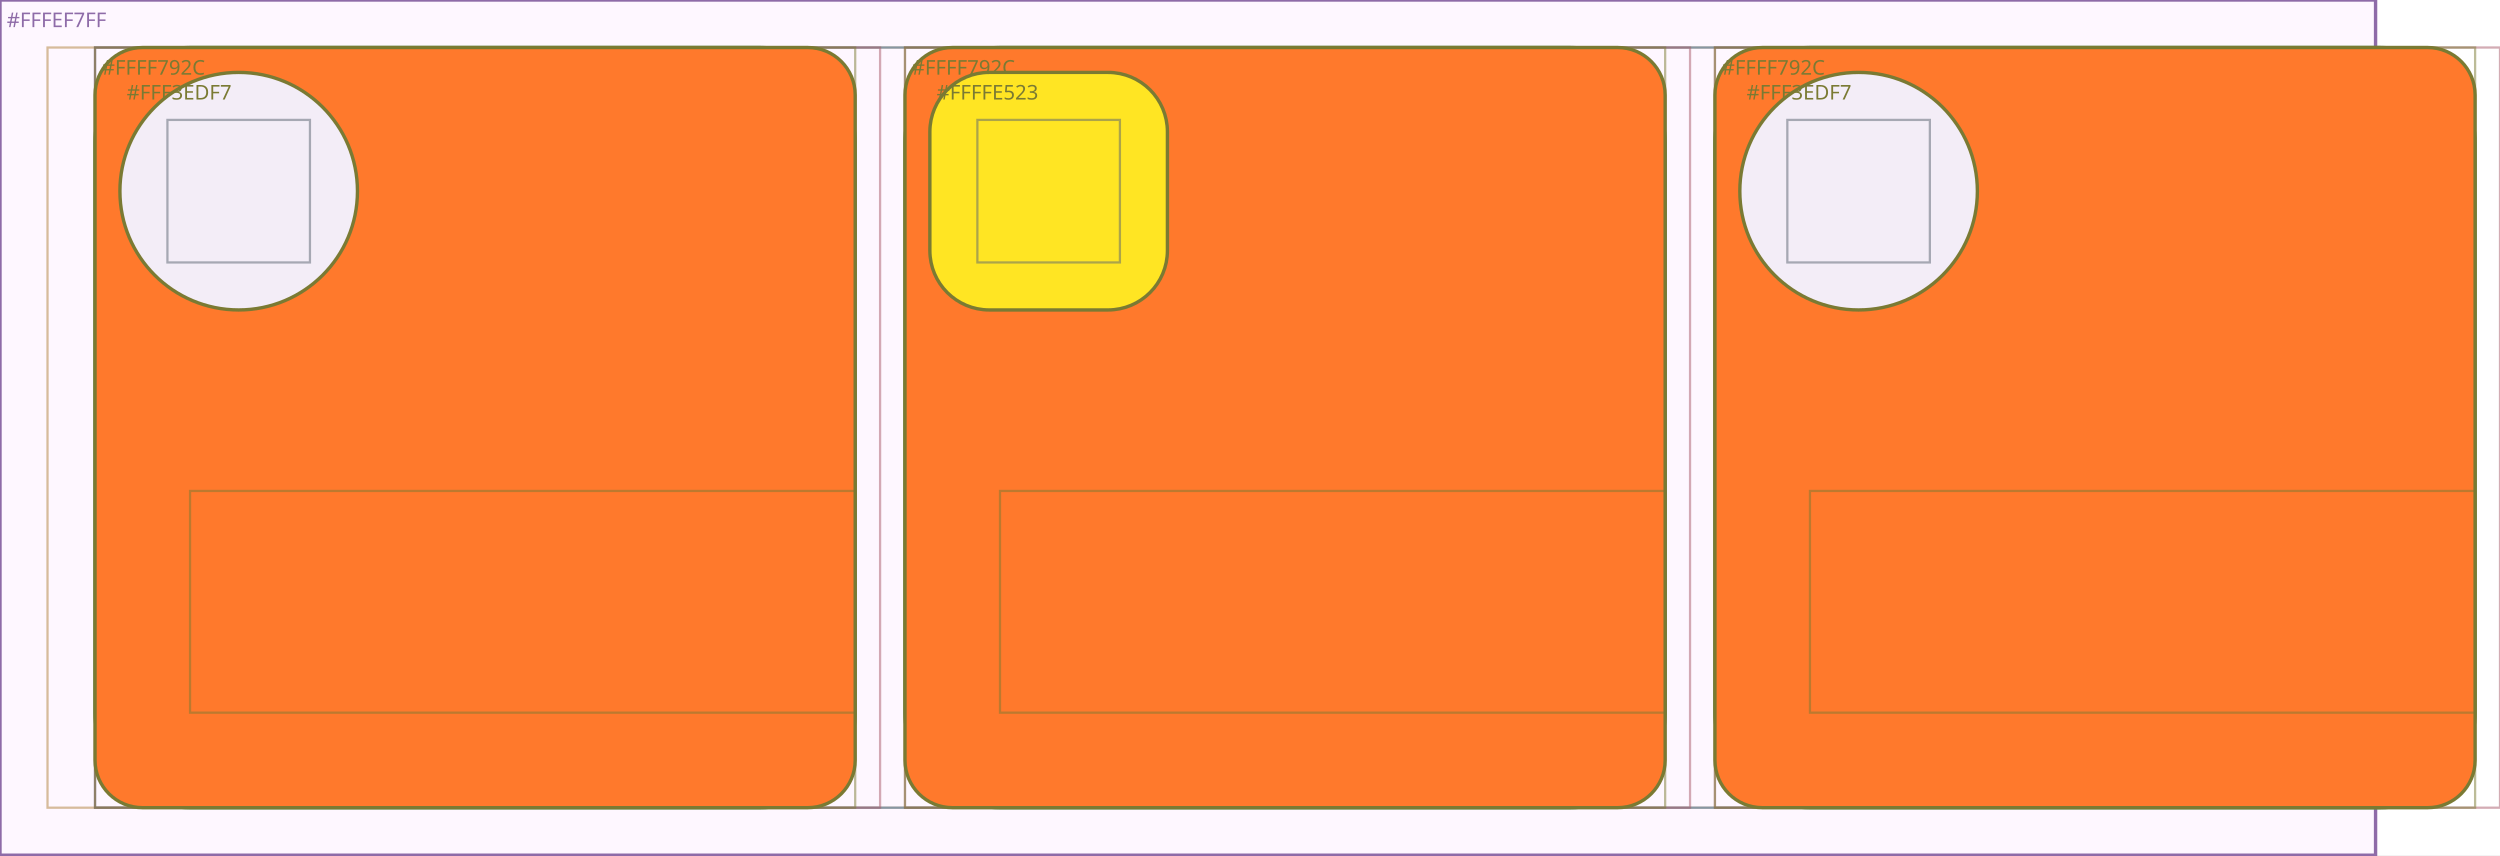
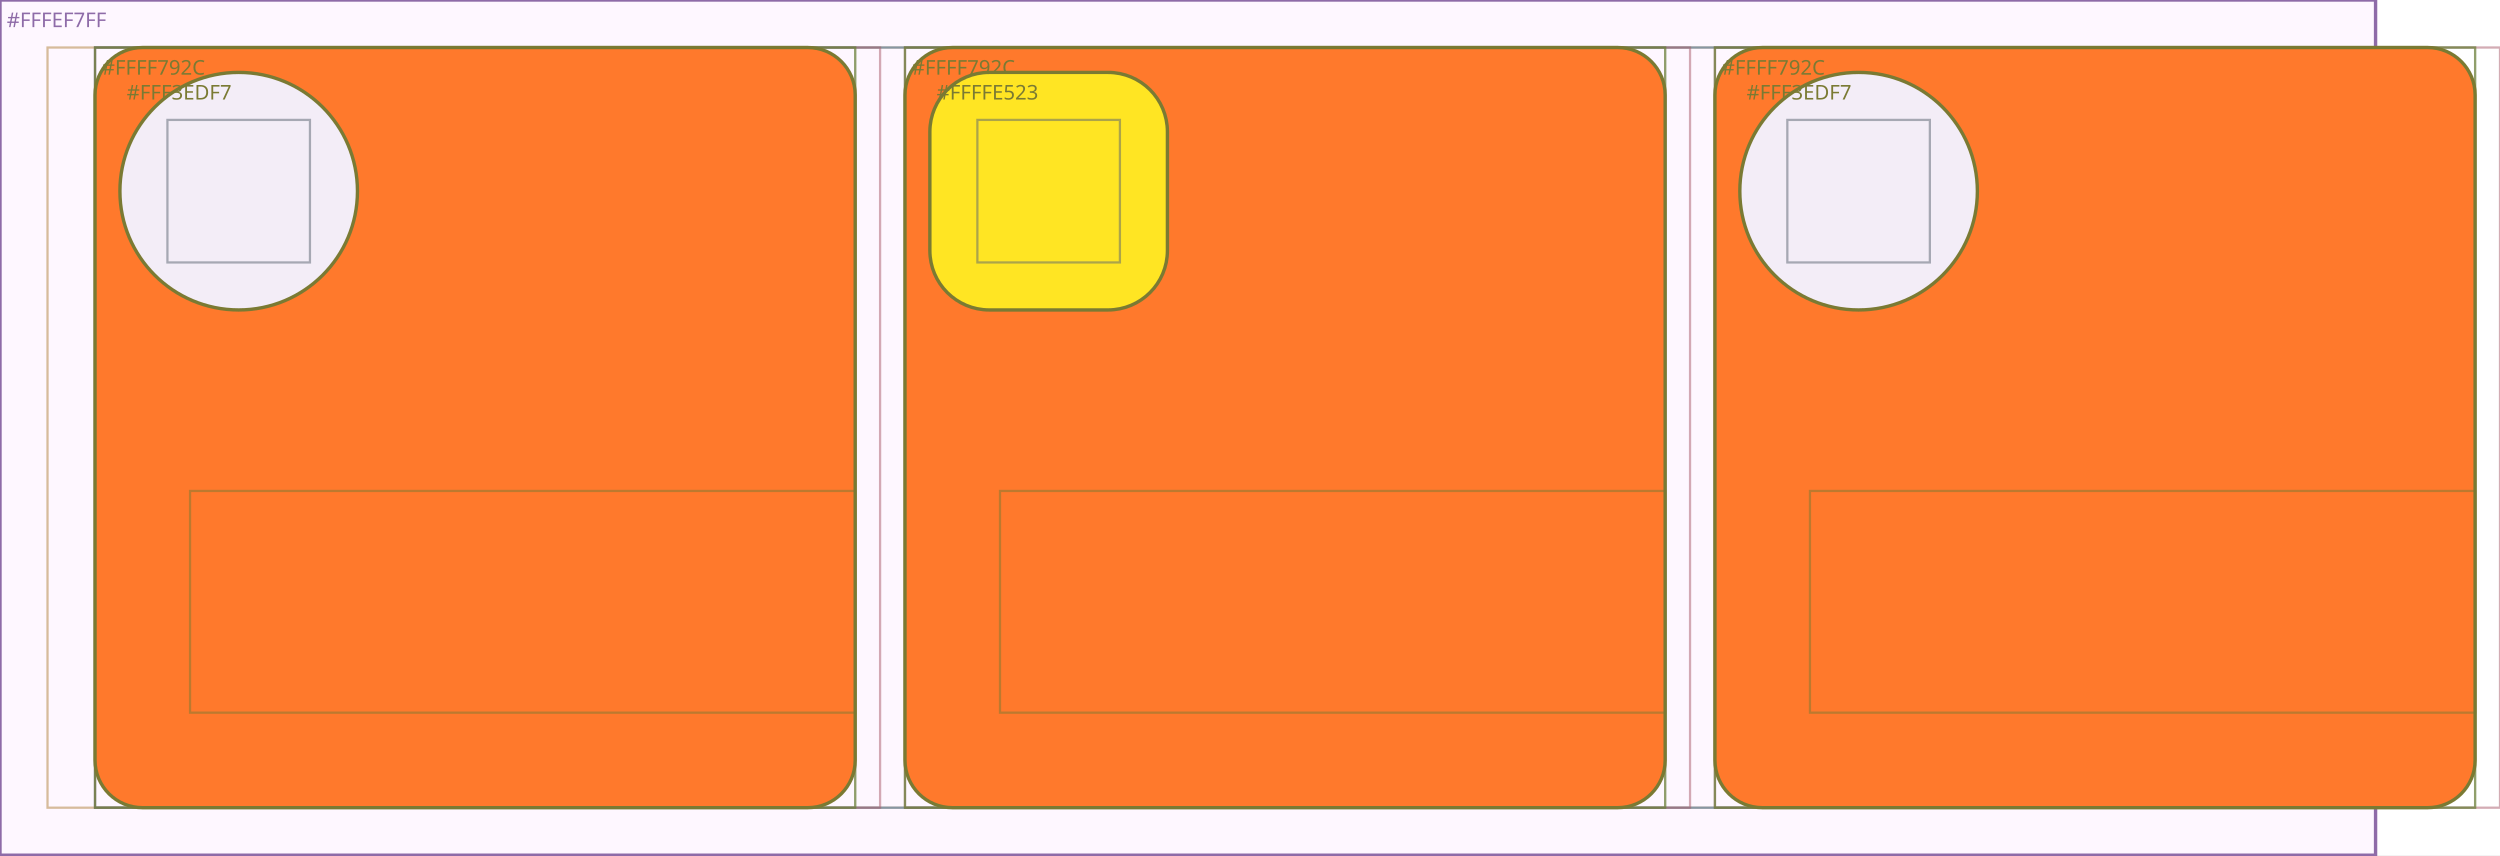
<svg xmlns="http://www.w3.org/2000/svg" viewBox="0 0 1105 378" width="1105" height="378" role="img" aria-label="Podcast/Row layout wireframe">
  <rect width="1105" height="378" fill="#ffffff" />
  <g>
    <rect x="0" y="0" width="1050" height="378" fill="none" fill-opacity="0" stroke="#5B6470" stroke-width="1" stroke-opacity="0.5" />
  </g>
  <g>
    <rect x="0" y="0" width="1050" height="378" fill="none" fill-opacity="0" stroke="#2E7D6B" stroke-width="1" stroke-opacity="0.5" />
  </g>
  <g>
    <rect x="0" y="0" width="1050" height="378" fill="#FEF7FF" fill-opacity="1" stroke="#8E6BA8" stroke-width="1.5" stroke-opacity="1" />
    <text x="3" y="12" font-family="system-ui, sans-serif" font-size="9" fill="#8E6BA8">#FFFEF7FF</text>
  </g>
  <g>
    <rect x="21" y="21" width="1008" height="336" fill="none" fill-opacity="0" stroke="#B0813B" stroke-width="1" stroke-opacity="0.5" />
  </g>
  <g>
    <rect x="42" y="21" width="987" height="336" fill="none" fill-opacity="0" stroke="#3B72A8" stroke-width="1" stroke-opacity="0.5" />
  </g>
  <g>
    <rect x="758" y="21" width="347" height="336" fill="none" fill-opacity="0" stroke="#A85B6B" stroke-width="1" stroke-opacity="0.5" />
  </g>
  <g>
-     <path d="M800,21 H1052 A42,42 0 0 1 1094,63 V315 A42,42 0 0 1 1052,357 H800 A42,42 0 0 1 758,315 V63 A42,42 0 0 1 800,21 Z" fill="none" fill-opacity="0" stroke="#4F8A4A" stroke-width="1.5" stroke-opacity="1" />
+     <rect x="758" y="21" width="336" height="336" fill="none" fill-opacity="0" stroke="#4F8A4A" stroke-width="1" stroke-opacity="0.5" />
  </g>
  <g>
    <path d="M779,21 H1073 A21,21 0 0 1 1094,42 V336 A21,21 0 0 1 1073,357 H779 A21,21 0 0 1 758,336 V42 A21,21 0 0 1 779,21 Z" fill="#FF792C" fill-opacity="1" stroke="#7A7A33" stroke-width="1.5" stroke-opacity="1" />
    <text x="761" y="33" font-family="system-ui, sans-serif" font-size="9" fill="#7A7A33">#FFFF792C</text>
  </g>
  <g>
    <path d="M821.5,32 H821.5 A52.5,52.5 0 0 1 874,84.5 V84.5 A52.5,52.5 0 0 1 821.5,137 H821.5 A52.5,52.5 0 0 1 769,84.5 V84.5 A52.5,52.5 0 0 1 821.5,32 Z" fill="#F3EDF7" fill-opacity="1" stroke="#7A7A33" stroke-width="1.5" stroke-opacity="1" />
    <text x="772" y="44" font-family="system-ui, sans-serif" font-size="9" fill="#7A7A33">#FFF3EDF7</text>
  </g>
  <g>
    <rect x="790" y="53" width="63" height="63" fill="none" fill-opacity="0" stroke="#5B6470" stroke-width="1" stroke-opacity="0.5" />
  </g>
  <g>
    <rect x="758" y="21" width="336" height="336" fill="none" fill-opacity="0" stroke="#7A7A33" stroke-width="1" stroke-opacity="0.5" />
  </g>
  <g>
    <rect x="800" y="217" width="294" height="98" fill="none" fill-opacity="0" stroke="#7A7A33" stroke-width="1" stroke-opacity="0.5" />
  </g>
  <g>
    <rect x="42" y="21" width="347" height="336" fill="none" fill-opacity="0" stroke="#A85B6B" stroke-width="1" stroke-opacity="0.5" />
  </g>
  <g>
-     <path d="M84,21 H336 A42,42 0 0 1 378,63 V315 A42,42 0 0 1 336,357 H84 A42,42 0 0 1 42,315 V63 A42,42 0 0 1 84,21 Z" fill="none" fill-opacity="0" stroke="#4F8A4A" stroke-width="1.5" stroke-opacity="1" />
+     <rect x="42" y="21" width="336" height="336" fill="none" fill-opacity="0" stroke="#4F8A4A" stroke-width="1" stroke-opacity="0.5" />
  </g>
  <g>
    <path d="M63,21 H357 A21,21 0 0 1 378,42 V336 A21,21 0 0 1 357,357 H63 A21,21 0 0 1 42,336 V42 A21,21 0 0 1 63,21 Z" fill="#FF792C" fill-opacity="1" stroke="#7A7A33" stroke-width="1.5" stroke-opacity="1" />
    <text x="45" y="33" font-family="system-ui, sans-serif" font-size="9" fill="#7A7A33">#FFFF792C</text>
  </g>
  <g>
    <path d="M105.5,32 H105.5 A52.5,52.5 0 0 1 158,84.5 V84.5 A52.5,52.5 0 0 1 105.5,137 H105.5 A52.5,52.5 0 0 1 53,84.5 V84.5 A52.5,52.5 0 0 1 105.5,32 Z" fill="#F3EDF7" fill-opacity="1" stroke="#7A7A33" stroke-width="1.5" stroke-opacity="1" />
    <text x="56" y="44" font-family="system-ui, sans-serif" font-size="9" fill="#7A7A33">#FFF3EDF7</text>
  </g>
  <g>
    <rect x="74" y="53" width="63" height="63" fill="none" fill-opacity="0" stroke="#5B6470" stroke-width="1" stroke-opacity="0.5" />
  </g>
  <g>
    <rect x="42" y="21" width="336" height="336" fill="none" fill-opacity="0" stroke="#7A7A33" stroke-width="1" stroke-opacity="0.5" />
  </g>
  <g>
    <rect x="84" y="217" width="294" height="98" fill="none" fill-opacity="0" stroke="#7A7A33" stroke-width="1" stroke-opacity="0.5" />
  </g>
  <g>
    <rect x="400" y="21" width="347" height="336" fill="none" fill-opacity="0" stroke="#A85B6B" stroke-width="1" stroke-opacity="0.5" />
  </g>
  <g>
-     <path d="M442,21 H694 A42,42 0 0 1 736,63 V315 A42,42 0 0 1 694,357 H442 A42,42 0 0 1 400,315 V63 A42,42 0 0 1 442,21 Z" fill="none" fill-opacity="0" stroke="#4F8A4A" stroke-width="1.5" stroke-opacity="1" />
+     <rect x="400" y="21" width="336" height="336" fill="none" fill-opacity="0" stroke="#4F8A4A" stroke-width="1" stroke-opacity="0.5" />
  </g>
  <g>
    <path d="M421,21 H715 A21,21 0 0 1 736,42 V336 A21,21 0 0 1 715,357 H421 A21,21 0 0 1 400,336 V42 A21,21 0 0 1 421,21 Z" fill="#FF792C" fill-opacity="1" stroke="#7A7A33" stroke-width="1.5" stroke-opacity="1" />
    <text x="403" y="33" font-family="system-ui, sans-serif" font-size="9" fill="#7A7A33">#FFFF792C</text>
  </g>
  <g>
    <path d="M437.25,32 H489.75 A26.25,26.25 0 0 1 516,58.25 V110.75 A26.25,26.25 0 0 1 489.75,137 H437.25 A26.25,26.25 0 0 1 411,110.75 V58.25 A26.25,26.25 0 0 1 437.25,32 Z" fill="#FFE523" fill-opacity="1" stroke="#7A7A33" stroke-width="1.5" stroke-opacity="1" />
    <text x="414" y="44" font-family="system-ui, sans-serif" font-size="9" fill="#7A7A33">#FFFFE523</text>
  </g>
  <g>
    <rect x="432" y="53" width="63" height="63" fill="none" fill-opacity="0" stroke="#5B6470" stroke-width="1" stroke-opacity="0.5" />
  </g>
  <g>
    <rect x="400" y="21" width="336" height="336" fill="none" fill-opacity="0" stroke="#7A7A33" stroke-width="1" stroke-opacity="0.5" />
  </g>
  <g>
    <rect x="442" y="217" width="294" height="98" fill="none" fill-opacity="0" stroke="#7A7A33" stroke-width="1" stroke-opacity="0.5" />
  </g>
</svg>
